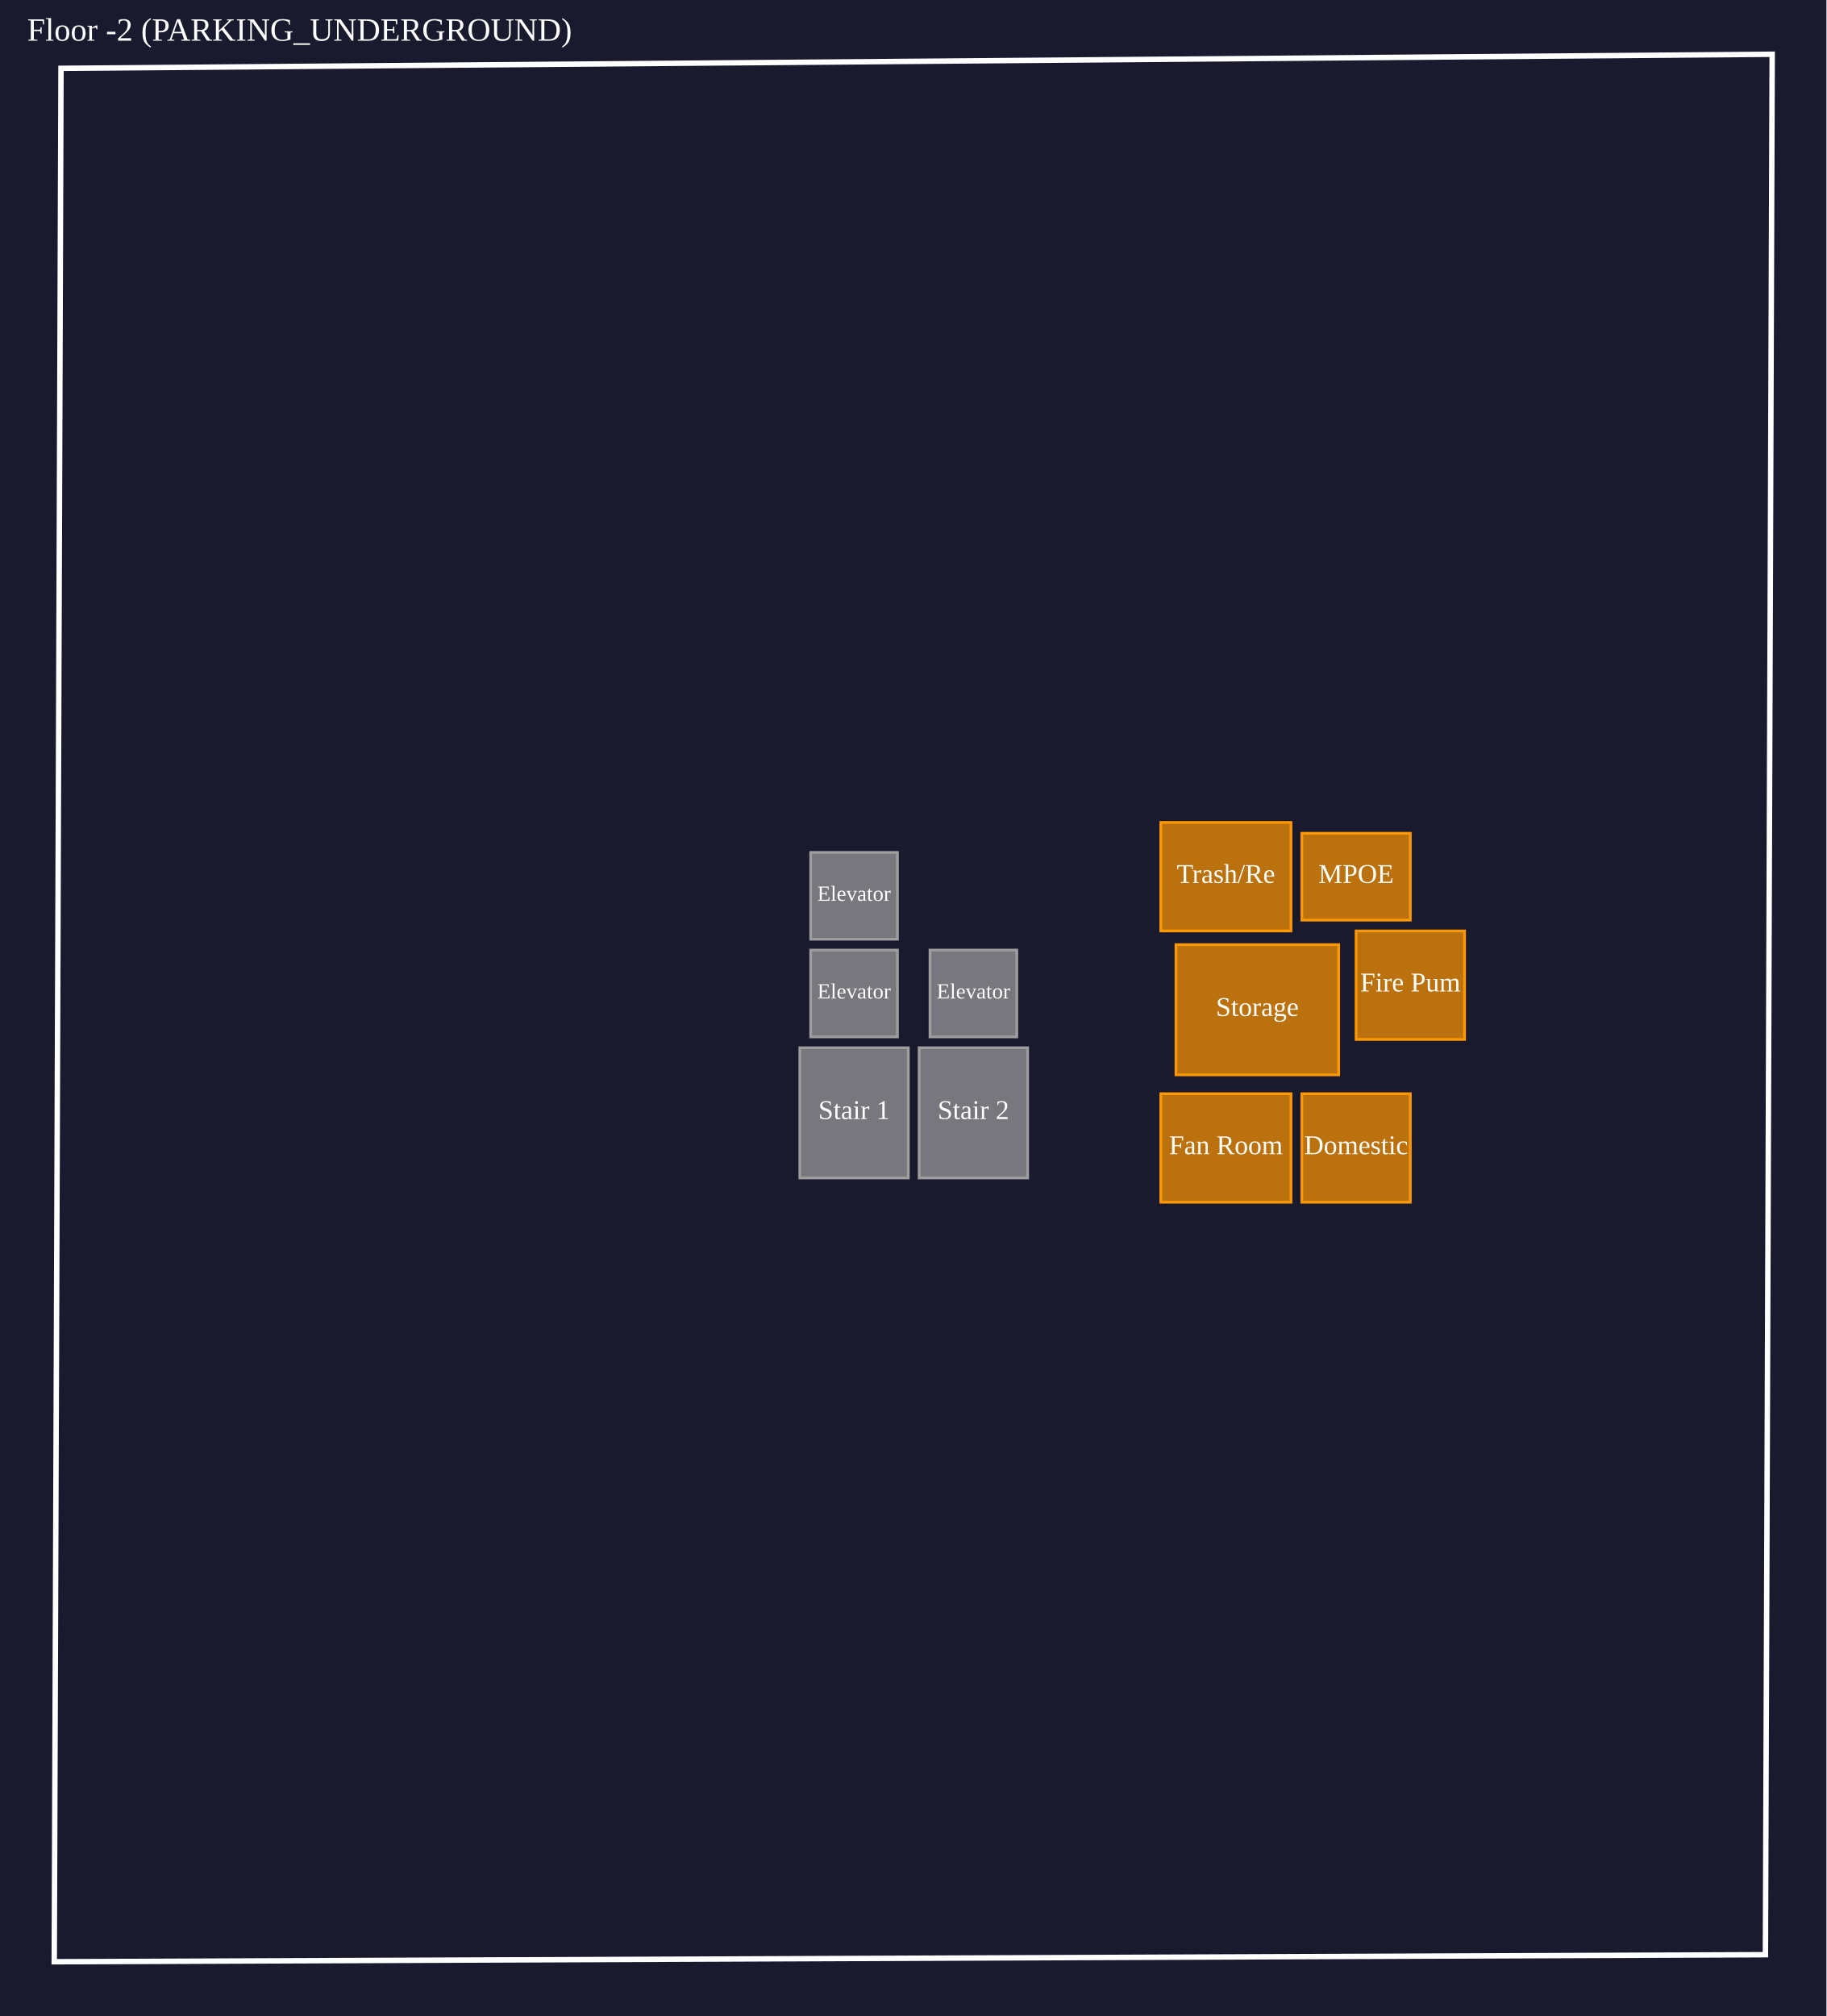
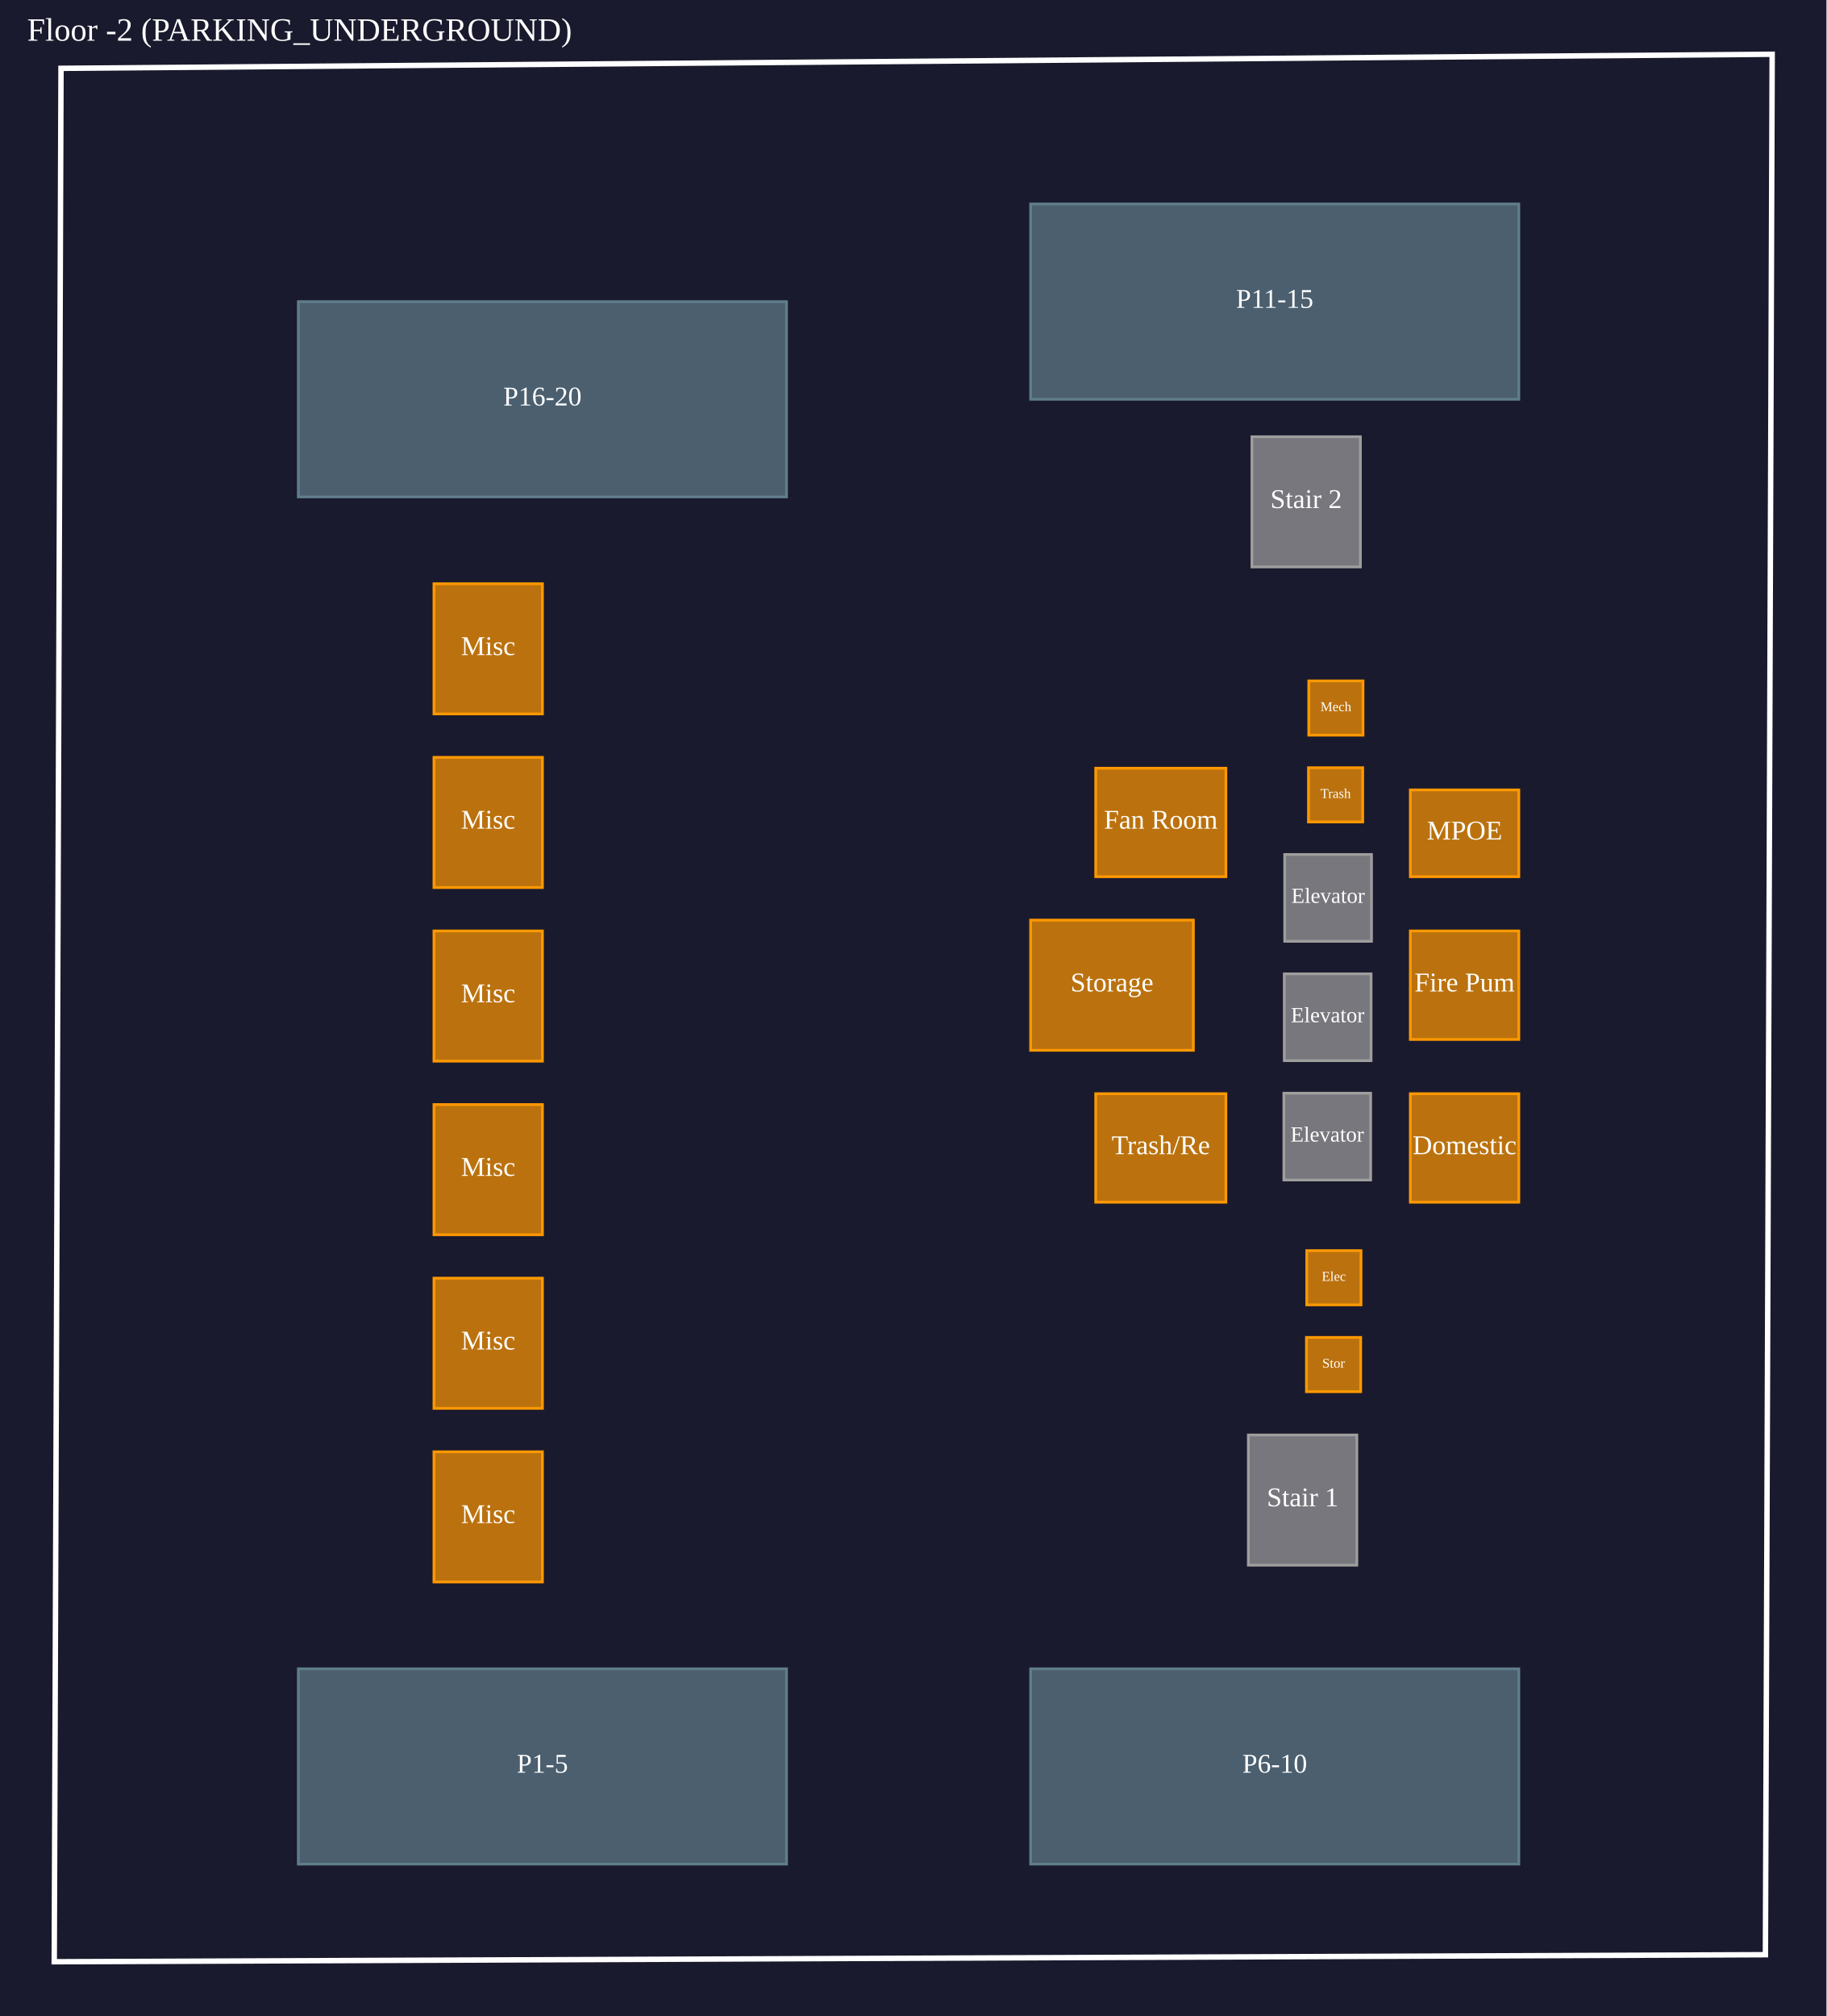
<svg xmlns="http://www.w3.org/2000/svg" width="673.415" height="743.192" viewBox="0 0 673.415 743.192">
  <rect width="100%" height="100%" fill="#1a1a2e" />
  <path d="M 20 723.192 L 650.923 720.597 L 653.415 20 L 22.493 25.19 Z" fill="none" stroke="#fff" stroke-width="2" />
-   <rect x="294.903" y="386.245" width="40" height="48" fill="#9E9E9E" fill-opacity="0.7" stroke="#9E9E9E" stroke-width="1" />
-   <text x="314.903" y="410.245" font-size="10" fill="white" text-anchor="middle" dominant-baseline="middle">Stair 1</text>
-   <rect x="338.903" y="386.245" width="40" height="48" fill="#9E9E9E" fill-opacity="0.7" stroke="#9E9E9E" stroke-width="1" />
-   <text x="358.903" y="410.245" font-size="10" fill="white" text-anchor="middle" dominant-baseline="middle">Stair 2</text>
-   <rect x="298.903" y="350.245" width="32" height="32" fill="#9E9E9E" fill-opacity="0.7" stroke="#9E9E9E" stroke-width="1" />
-   <text x="314.903" y="366.245" font-size="8" fill="white" text-anchor="middle" dominant-baseline="middle">Elevator</text>
-   <rect x="342.903" y="350.245" width="32" height="32" fill="#9E9E9E" fill-opacity="0.7" stroke="#9E9E9E" stroke-width="1" />
-   <text x="358.903" y="366.245" font-size="8" fill="white" text-anchor="middle" dominant-baseline="middle">Elevator</text>
-   <rect x="298.903" y="314.245" width="32" height="32" fill="#9E9E9E" fill-opacity="0.7" stroke="#9E9E9E" stroke-width="1" />
-   <text x="314.903" y="330.245" font-size="8" fill="white" text-anchor="middle" dominant-baseline="middle">Elevator</text>
-   <rect x="433.586" y="348.245" width="60" height="48" fill="#FF9800" fill-opacity="0.7" stroke="#FF9800" stroke-width="1" />
-   <text x="463.586" y="372.245" font-size="10" fill="white" text-anchor="middle" dominant-baseline="middle">Storage</text>
-   <rect x="428" y="303.192" width="48" height="40" fill="#FF9800" fill-opacity="0.7" stroke="#FF9800" stroke-width="1" />
-   <text x="452" y="323.192" font-size="10" fill="white" text-anchor="middle" dominant-baseline="middle">Trash/Re</text>
-   <rect x="428" y="403.192" width="48" height="40" fill="#FF9800" fill-opacity="0.7" stroke="#FF9800" stroke-width="1" />
-   <text x="452" y="423.192" font-size="10" fill="white" text-anchor="middle" dominant-baseline="middle">Fan Room</text>
-   <rect x="500" y="343.192" width="40" height="40" fill="#FF9800" fill-opacity="0.7" stroke="#FF9800" stroke-width="1" />
-   <text x="520" y="363.192" font-size="10" fill="white" text-anchor="middle" dominant-baseline="middle">Fire Pum</text>
-   <rect x="480" y="403.192" width="40" height="40" fill="#FF9800" fill-opacity="0.7" stroke="#FF9800" stroke-width="1" />
-   <text x="500" y="423.192" font-size="10" fill="white" text-anchor="middle" dominant-baseline="middle">Domestic</text>
-   <rect x="480" y="307.192" width="40" height="32" fill="#FF9800" fill-opacity="0.7" stroke="#FF9800" stroke-width="1" />
-   <text x="500" y="323.192" font-size="10" fill="white" text-anchor="middle" dominant-baseline="middle">MPOE</text>
+   <rect x="460.277" y="528.998" width="40" height="48" fill="#9E9E9E" fill-opacity="0.7" stroke="#9E9E9E" stroke-width="1" />
+   <text x="480.277" y="552.998" font-size="10" fill="white" text-anchor="middle" dominant-baseline="middle">Stair 1</text>
+   <rect x="461.586" y="161" width="40" height="48" fill="#9E9E9E" fill-opacity="0.7" stroke="#9E9E9E" stroke-width="1" />
+   <text x="481.586" y="185" font-size="10" fill="white" text-anchor="middle" dominant-baseline="middle">Stair 2</text>
+   <rect x="473.367" y="403.006" width="32" height="32" fill="#9E9E9E" fill-opacity="0.7" stroke="#9E9E9E" stroke-width="1" />
+   <text x="489.367" y="419.006" font-size="8" fill="white" text-anchor="middle" dominant-baseline="middle">Elevator</text>
+   <rect x="473.524" y="359.007" width="32" height="32" fill="#9E9E9E" fill-opacity="0.7" stroke="#9E9E9E" stroke-width="1" />
+   <text x="489.524" y="375.007" font-size="8" fill="white" text-anchor="middle" dominant-baseline="middle">Elevator</text>
+   <rect x="473.68" y="315.007" width="32" height="32" fill="#9E9E9E" fill-opacity="0.7" stroke="#9E9E9E" stroke-width="1" />
+   <text x="489.68" y="331.007" font-size="8" fill="white" text-anchor="middle" dominant-baseline="middle">Elevator</text>
+   <rect x="482.443" y="283.017" width="20" height="20" fill="#FF9800" fill-opacity="0.7" stroke="#FF9800" stroke-width="1" />
+   <text x="492.443" y="293.017" font-size="5" fill="white" text-anchor="middle" dominant-baseline="middle">Trash</text>
+   <rect x="482.557" y="251.017" width="20" height="20" fill="#FF9800" fill-opacity="0.7" stroke="#FF9800" stroke-width="1" />
+   <text x="492.557" y="261.017" font-size="5" fill="white" text-anchor="middle" dominant-baseline="middle">Mech</text>
+   <rect x="481.696" y="493.038" width="20" height="20" fill="#FF9800" fill-opacity="0.7" stroke="#FF9800" stroke-width="1" />
+   <text x="491.696" y="503.038" font-size="5" fill="white" text-anchor="middle" dominant-baseline="middle">Stor</text>
+   <rect x="481.81" y="461.038" width="20" height="20" fill="#FF9800" fill-opacity="0.7" stroke="#FF9800" stroke-width="1" />
+   <text x="491.81" y="471.038" font-size="5" fill="white" text-anchor="middle" dominant-baseline="middle">Elec</text>
+   <rect x="160" y="535.192" width="40" height="48" fill="#FF9800" fill-opacity="0.7" stroke="#FF9800" stroke-width="1" />
+   <text x="180" y="559.192" font-size="10" fill="white" text-anchor="middle" dominant-baseline="middle">Misc</text>
+   <rect x="160" y="471.192" width="40" height="48" fill="#FF9800" fill-opacity="0.7" stroke="#FF9800" stroke-width="1" />
+   <text x="180" y="495.192" font-size="10" fill="white" text-anchor="middle" dominant-baseline="middle">Misc</text>
+   <rect x="160" y="407.192" width="40" height="48" fill="#FF9800" fill-opacity="0.7" stroke="#FF9800" stroke-width="1" />
+   <text x="180" y="431.192" font-size="10" fill="white" text-anchor="middle" dominant-baseline="middle">Misc</text>
+   <rect x="160" y="343.192" width="40" height="48" fill="#FF9800" fill-opacity="0.7" stroke="#FF9800" stroke-width="1" />
+   <text x="180" y="367.192" font-size="10" fill="white" text-anchor="middle" dominant-baseline="middle">Misc</text>
+   <rect x="160" y="279.192" width="40" height="48" fill="#FF9800" fill-opacity="0.7" stroke="#FF9800" stroke-width="1" />
+   <text x="180" y="303.192" font-size="10" fill="white" text-anchor="middle" dominant-baseline="middle">Misc</text>
+   <rect x="160" y="215.192" width="40" height="48" fill="#FF9800" fill-opacity="0.7" stroke="#FF9800" stroke-width="1" />
+   <text x="180" y="239.192" font-size="10" fill="white" text-anchor="middle" dominant-baseline="middle">Misc</text>
+   <rect x="380" y="339.192" width="60" height="48" fill="#FF9800" fill-opacity="0.7" stroke="#FF9800" stroke-width="1" />
+   <text x="410" y="363.192" font-size="10" fill="white" text-anchor="middle" dominant-baseline="middle">Storage</text>
+   <rect x="404" y="403.192" width="48" height="40" fill="#FF9800" fill-opacity="0.7" stroke="#FF9800" stroke-width="1" />
+   <text x="428" y="423.192" font-size="10" fill="white" text-anchor="middle" dominant-baseline="middle">Trash/Re</text>
+   <rect x="404" y="283.192" width="48" height="40" fill="#FF9800" fill-opacity="0.7" stroke="#FF9800" stroke-width="1" />
+   <text x="428" y="303.192" font-size="10" fill="white" text-anchor="middle" dominant-baseline="middle">Fan Room</text>
+   <rect x="520" y="343.192" width="40" height="40" fill="#FF9800" fill-opacity="0.7" stroke="#FF9800" stroke-width="1" />
+   <text x="540" y="363.192" font-size="10" fill="white" text-anchor="middle" dominant-baseline="middle">Fire Pum</text>
+   <rect x="520" y="403.192" width="40" height="40" fill="#FF9800" fill-opacity="0.7" stroke="#FF9800" stroke-width="1" />
+   <text x="540" y="423.192" font-size="10" fill="white" text-anchor="middle" dominant-baseline="middle">Domestic</text>
+   <rect x="520" y="291.192" width="40" height="32" fill="#FF9800" fill-opacity="0.7" stroke="#FF9800" stroke-width="1" />
+   <text x="540" y="307.192" font-size="10" fill="white" text-anchor="middle" dominant-baseline="middle">MPOE</text>
+   <rect x="110" y="615.192" width="180" height="72" fill="#607D8B" fill-opacity="0.7" stroke="#607D8B" stroke-width="1" />
+   <text x="200" y="651.192" font-size="10" fill="white" text-anchor="middle" dominant-baseline="middle">P1-5</text>
+   <rect x="380" y="615.192" width="180" height="72" fill="#607D8B" fill-opacity="0.7" stroke="#607D8B" stroke-width="1" />
+   <text x="470" y="651.192" font-size="10" fill="white" text-anchor="middle" dominant-baseline="middle">P6-10</text>
+   <rect x="380" y="75.192" width="180" height="72" fill="#607D8B" fill-opacity="0.7" stroke="#607D8B" stroke-width="1" />
+   <text x="470" y="111.192" font-size="10" fill="white" text-anchor="middle" dominant-baseline="middle">P11-15</text>
+   <rect x="110" y="111.192" width="180" height="72" fill="#607D8B" fill-opacity="0.7" stroke="#607D8B" stroke-width="1" />
+   <text x="200" y="147.192" font-size="10" fill="white" text-anchor="middle" dominant-baseline="middle">P16-20</text>
  <text x="10" y="15" font-size="12" fill="white">Floor -2 (PARKING_UNDERGROUND)</text>
</svg>
